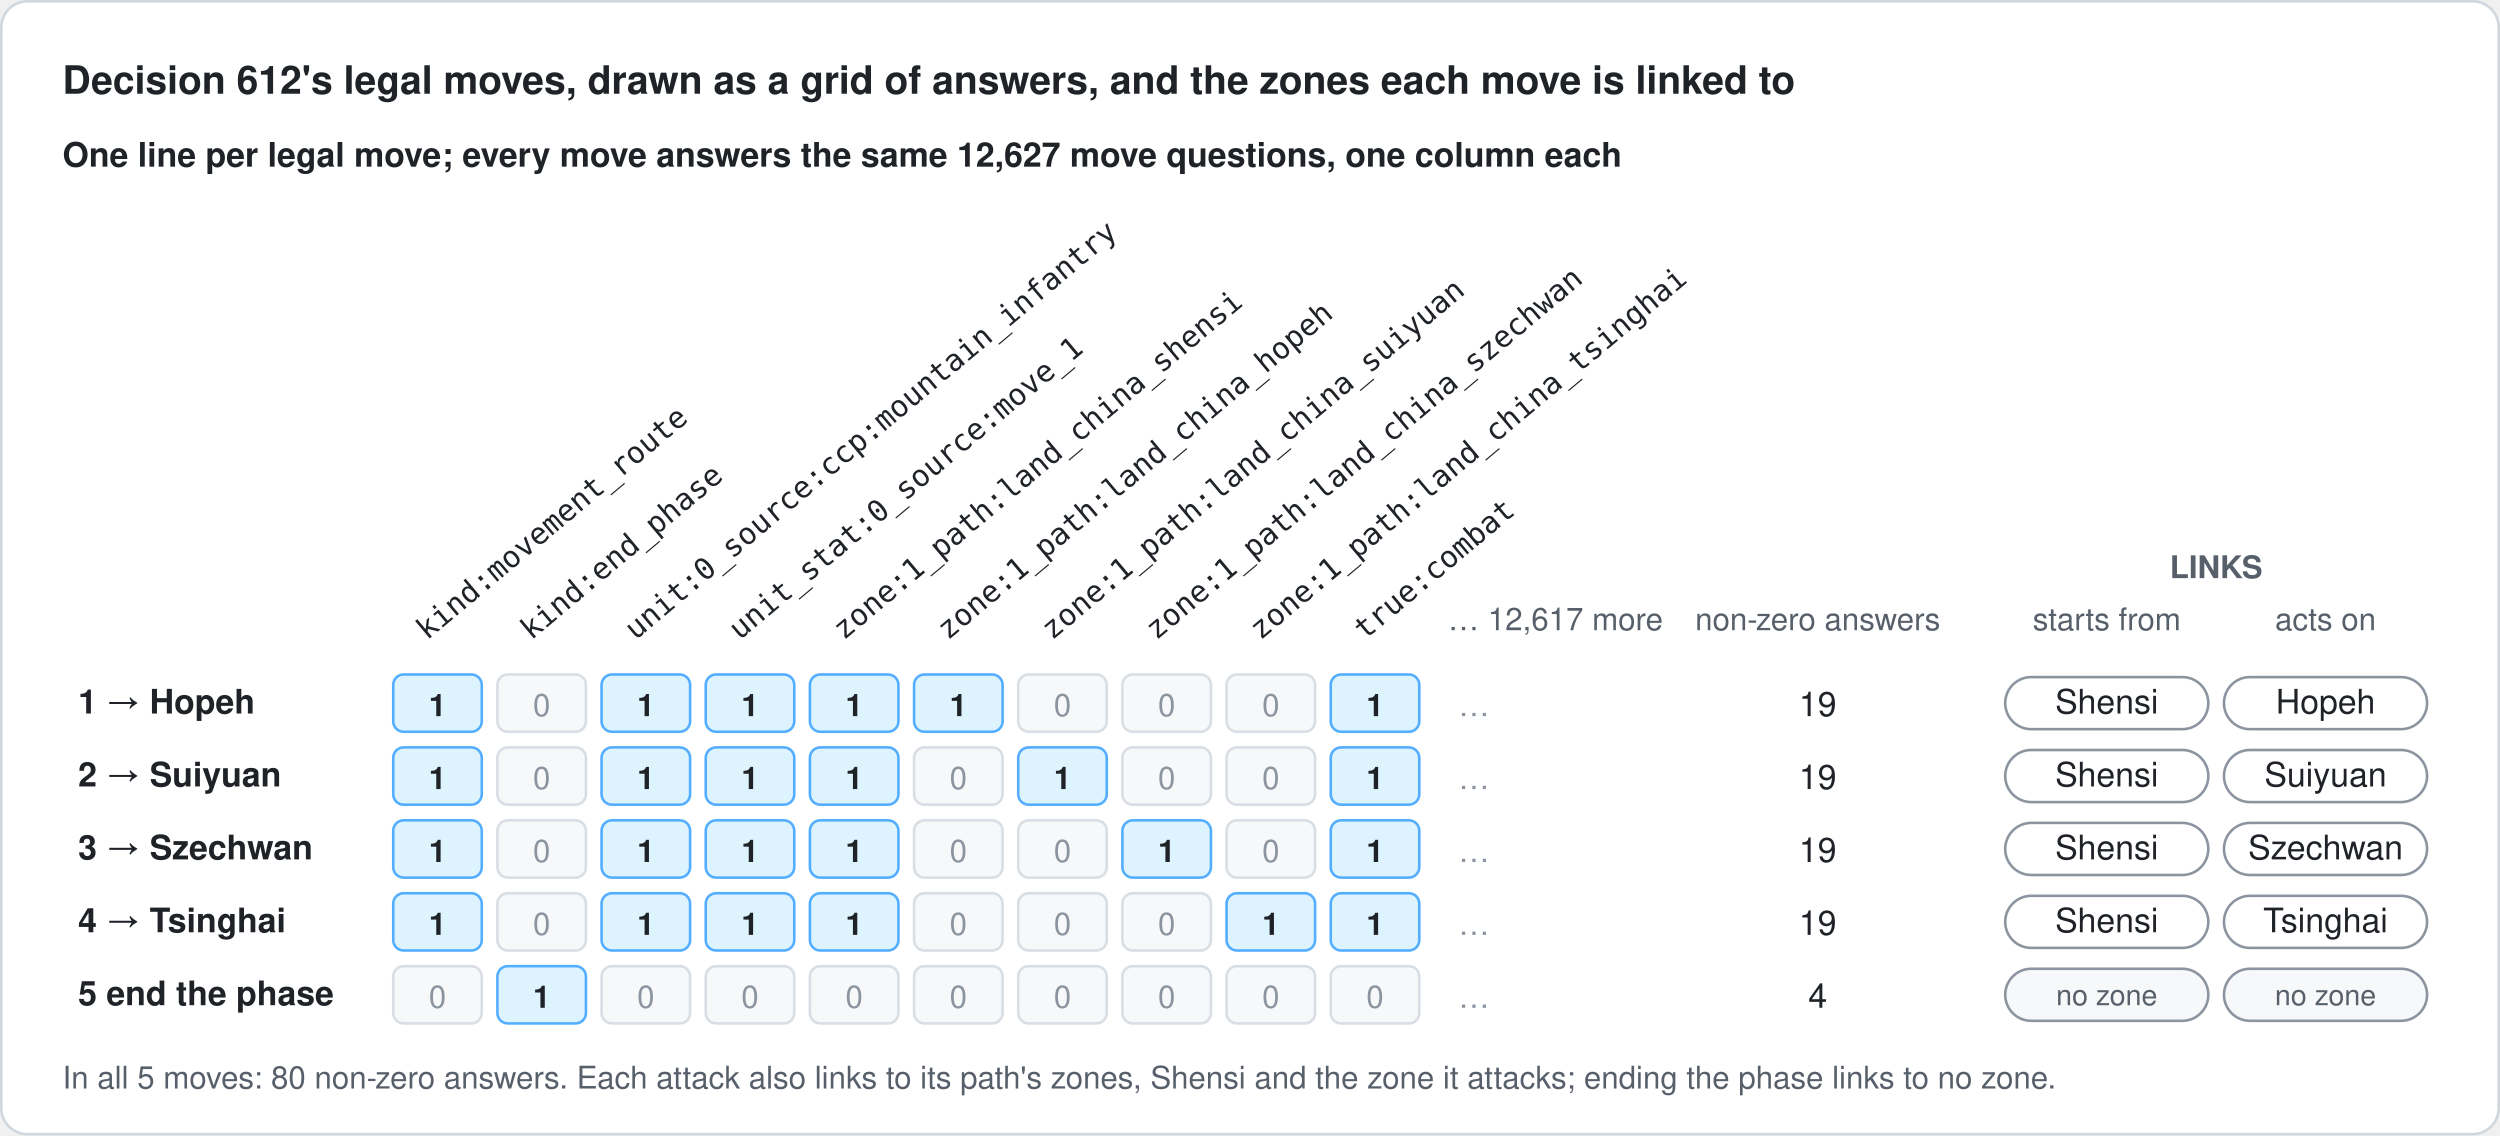
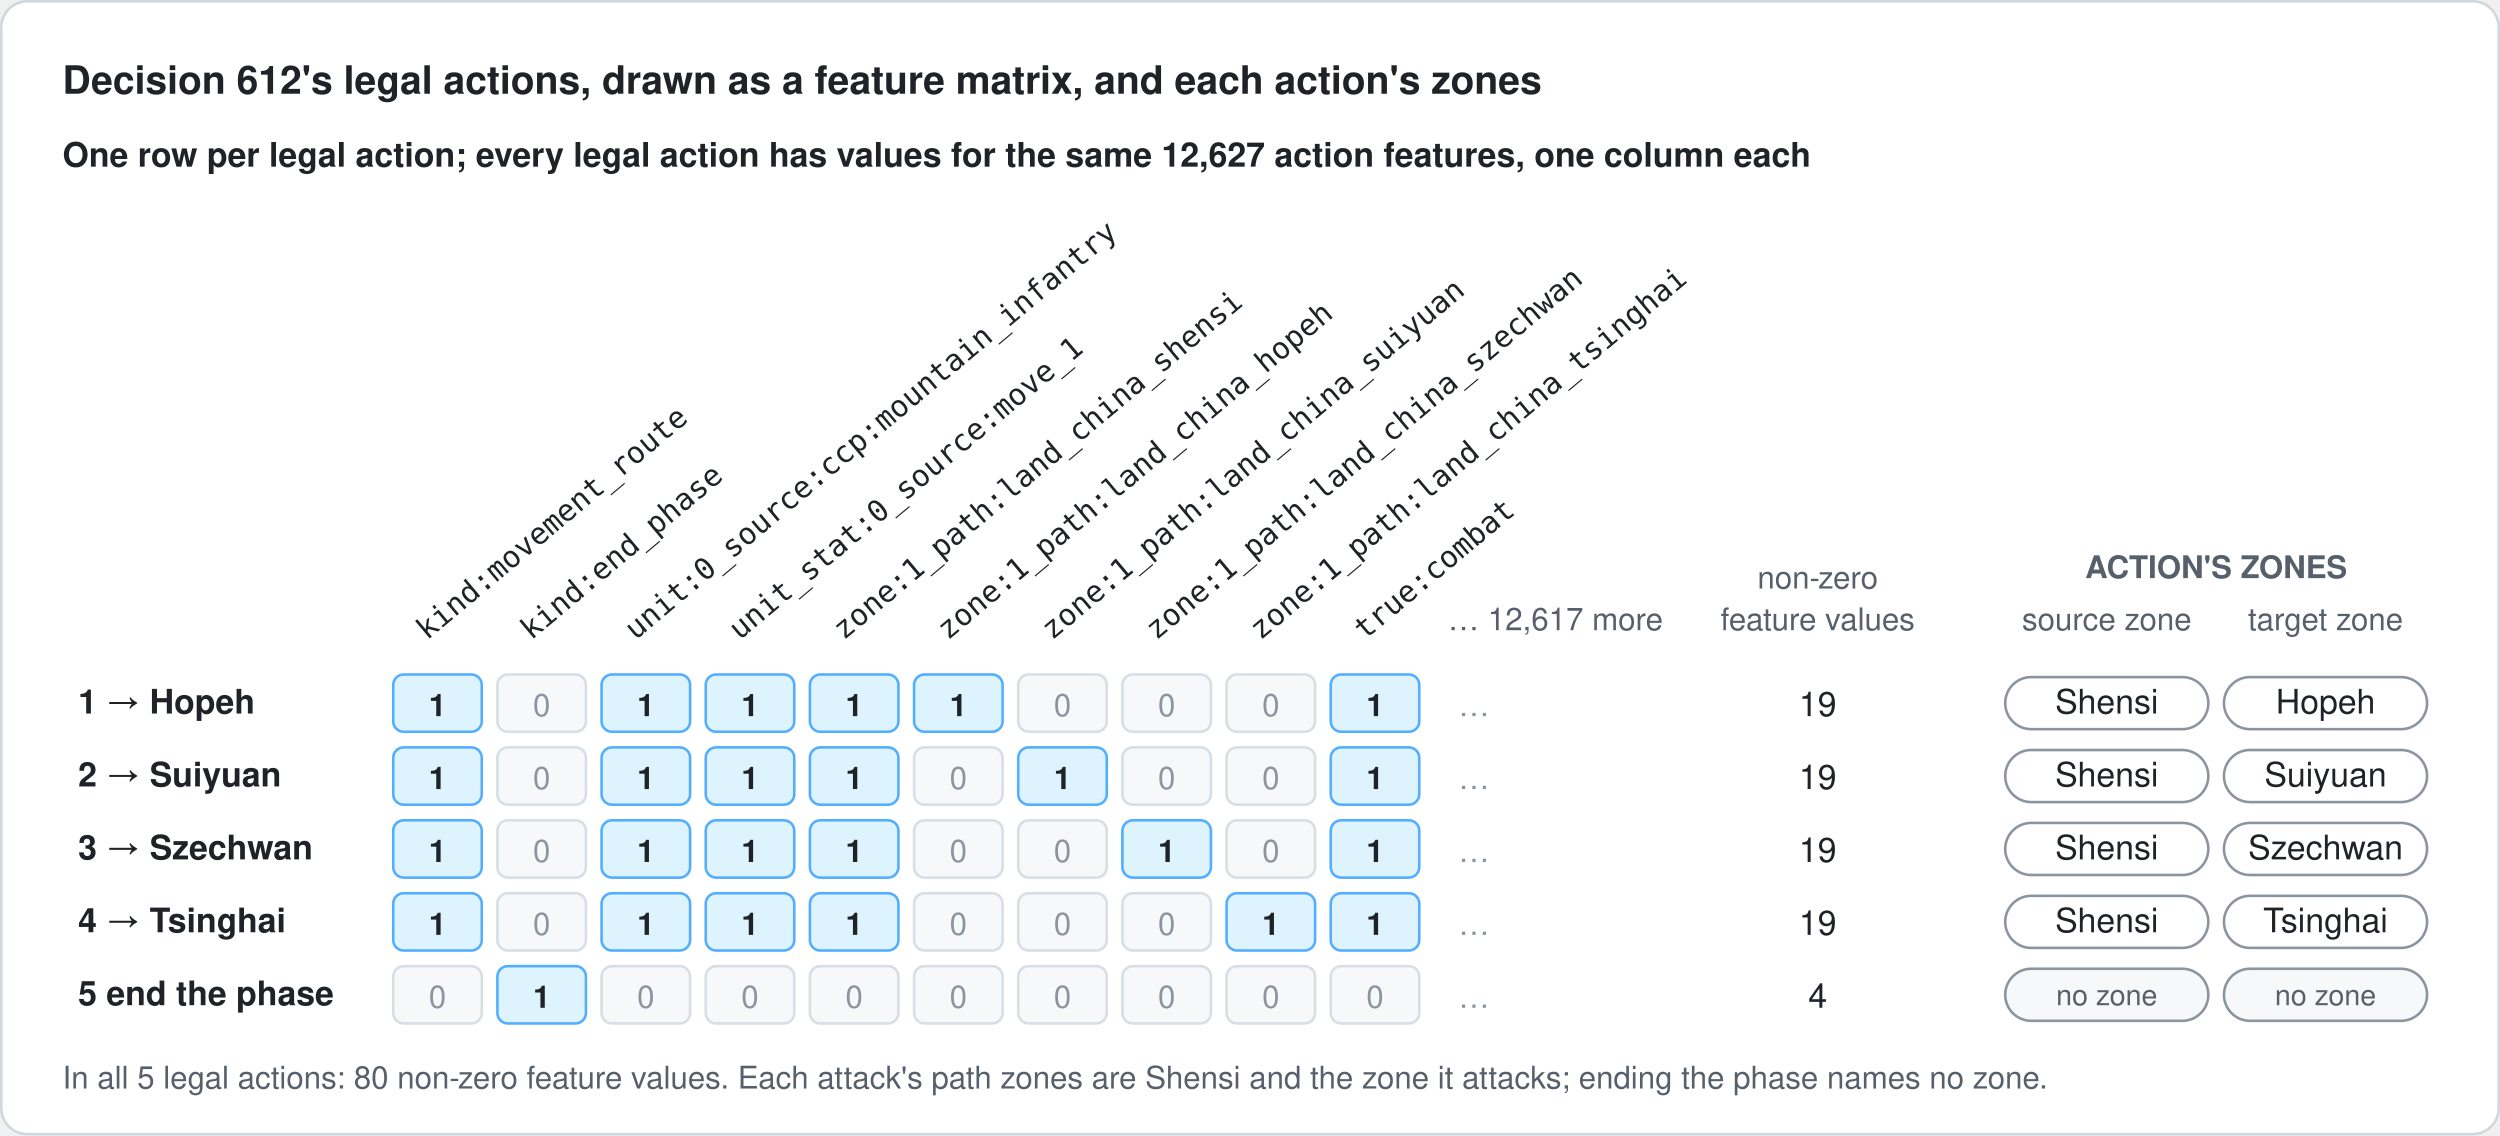
<svg xmlns="http://www.w3.org/2000/svg" width="960" height="436" viewBox="0 0 960 436" role="img" aria-labelledby="title desc">
  <defs>
    <marker id="arrow" viewBox="0 0 10 10" refX="9" refY="5" markerWidth="8" markerHeight="8" orient="auto-start-reverse">
      <path d="M 0 0 L 10 5 L 0 10 z" fill="#57606a" />
    </marker>
    <style>
      text { font-family: -apple-system, BlinkMacSystemFont, "Segoe UI", Helvetica, Arial, sans-serif; fill: #1f2328; }
      .title { font-size: 15px; font-weight: 600; }
      .head { font-size: 14px; font-weight: 600; }
      .sub { font-size: 12px; fill: #57606a; font-style: italic; }
      .body { font-size: 13px; }
      .bold { font-weight: 600; }
      .label { font-size: 12px; fill: #57606a; }
      .small { font-size: 11px; fill: #57606a; }
      .mono { font-family: ui-monospace, SFMono-Regular, Menlo, Consolas, monospace; font-size: 11.5px; }
      .num { font-size: 12px; font-weight: 600; }
      .zero { font-size: 12px; fill: #8c959f; }
    </style>
  </defs>
  <rect x="0.5" y="0.5" width="959" height="435" rx="10" fill="#ffffff" stroke="#d0d7de" />
-   <text class="title" x="24" y="36">Decision 612's legal moves, drawn as a grid of answers, and the zones each move is linked to</text>
-   <text class="body bold" x="24" y="64">One line per legal move; every move answers the same 12,627 move questions, one column each</text>
+   <text class="title" x="24" y="36">Decision 612's legal actions, drawn as a feature matrix, and each action's zones</text>
+   <text class="body bold" x="24" y="64">One row per legal action; every legal action has values for the same 12,627 action features, one column each</text>
  <text class="mono" x="164.0" y="246" transform="rotate(-40 164.0 246)">kind:movement_route</text>
  <text class="mono" x="204.0" y="246" transform="rotate(-40 204.0 246)">kind:end_phase</text>
  <text class="mono" x="244.0" y="246" transform="rotate(-40 244.0 246)">unit:0_source:ccp:mountain_infantry</text>
  <text class="mono" x="284.0" y="246" transform="rotate(-40 284.0 246)">unit_stat:0_source:move_1</text>
  <text class="mono" x="324.0" y="246" transform="rotate(-40 324.0 246)">zone:1_path:land_china_shensi</text>
  <text class="mono" x="364.0" y="246" transform="rotate(-40 364.0 246)">zone:1_path:land_china_hopeh</text>
  <text class="mono" x="404.0" y="246" transform="rotate(-40 404.0 246)">zone:1_path:land_china_suiyuan</text>
  <text class="mono" x="444.0" y="246" transform="rotate(-40 444.0 246)">zone:1_path:land_china_szechwan</text>
  <text class="mono" x="484.0" y="246" transform="rotate(-40 484.0 246)">zone:1_path:land_china_tsinghai</text>
  <text class="mono" x="524.0" y="246" transform="rotate(-40 524.0 246)">true:combat</text>
  <text class="label" x="556" y="242">… 12,617 more</text>
-   <text class="label" x="698" y="242" text-anchor="middle">non-zero answers</text>
+   <text class="label" x="698" y="226" text-anchor="middle">non-zero</text>
+   <text class="label" x="698" y="242" text-anchor="middle">feature values</text>
  <text class="body bold" x="30" y="274">1 → Hopeh</text>
  <rect x="151" y="259" width="34" height="22" rx="4" fill="#ddf4ff" stroke="#54aeff" />
  <text class="num" x="168.0" y="275" text-anchor="middle">1</text>
  <rect x="191" y="259" width="34" height="22" rx="4" fill="#f6f8fa" stroke="#d8dee4" />
  <text class="zero" x="208.0" y="275" text-anchor="middle">0</text>
  <rect x="231" y="259" width="34" height="22" rx="4" fill="#ddf4ff" stroke="#54aeff" />
  <text class="num" x="248.0" y="275" text-anchor="middle">1</text>
  <rect x="271" y="259" width="34" height="22" rx="4" fill="#ddf4ff" stroke="#54aeff" />
  <text class="num" x="288.0" y="275" text-anchor="middle">1</text>
  <rect x="311" y="259" width="34" height="22" rx="4" fill="#ddf4ff" stroke="#54aeff" />
  <text class="num" x="328.0" y="275" text-anchor="middle">1</text>
  <rect x="351" y="259" width="34" height="22" rx="4" fill="#ddf4ff" stroke="#54aeff" />
  <text class="num" x="368.0" y="275" text-anchor="middle">1</text>
  <rect x="391" y="259" width="34" height="22" rx="4" fill="#f6f8fa" stroke="#d8dee4" />
  <text class="zero" x="408.0" y="275" text-anchor="middle">0</text>
  <rect x="431" y="259" width="34" height="22" rx="4" fill="#f6f8fa" stroke="#d8dee4" />
  <text class="zero" x="448.0" y="275" text-anchor="middle">0</text>
  <rect x="471" y="259" width="34" height="22" rx="4" fill="#f6f8fa" stroke="#d8dee4" />
  <text class="zero" x="488.0" y="275" text-anchor="middle">0</text>
  <rect x="511" y="259" width="34" height="22" rx="4" fill="#ddf4ff" stroke="#54aeff" />
  <text class="num" x="528.0" y="275" text-anchor="middle">1</text>
  <text class="zero" x="560" y="275">…</text>
  <text class="body" x="698" y="275" text-anchor="middle">19</text>
  <text class="body bold" x="30" y="302">2 → Suiyuan</text>
  <rect x="151" y="287" width="34" height="22" rx="4" fill="#ddf4ff" stroke="#54aeff" />
  <text class="num" x="168.0" y="303" text-anchor="middle">1</text>
  <rect x="191" y="287" width="34" height="22" rx="4" fill="#f6f8fa" stroke="#d8dee4" />
  <text class="zero" x="208.0" y="303" text-anchor="middle">0</text>
  <rect x="231" y="287" width="34" height="22" rx="4" fill="#ddf4ff" stroke="#54aeff" />
  <text class="num" x="248.0" y="303" text-anchor="middle">1</text>
  <rect x="271" y="287" width="34" height="22" rx="4" fill="#ddf4ff" stroke="#54aeff" />
  <text class="num" x="288.0" y="303" text-anchor="middle">1</text>
  <rect x="311" y="287" width="34" height="22" rx="4" fill="#ddf4ff" stroke="#54aeff" />
  <text class="num" x="328.0" y="303" text-anchor="middle">1</text>
  <rect x="351" y="287" width="34" height="22" rx="4" fill="#f6f8fa" stroke="#d8dee4" />
  <text class="zero" x="368.0" y="303" text-anchor="middle">0</text>
  <rect x="391" y="287" width="34" height="22" rx="4" fill="#ddf4ff" stroke="#54aeff" />
  <text class="num" x="408.0" y="303" text-anchor="middle">1</text>
  <rect x="431" y="287" width="34" height="22" rx="4" fill="#f6f8fa" stroke="#d8dee4" />
  <text class="zero" x="448.0" y="303" text-anchor="middle">0</text>
  <rect x="471" y="287" width="34" height="22" rx="4" fill="#f6f8fa" stroke="#d8dee4" />
  <text class="zero" x="488.0" y="303" text-anchor="middle">0</text>
  <rect x="511" y="287" width="34" height="22" rx="4" fill="#ddf4ff" stroke="#54aeff" />
  <text class="num" x="528.0" y="303" text-anchor="middle">1</text>
  <text class="zero" x="560" y="303">…</text>
  <text class="body" x="698" y="303" text-anchor="middle">19</text>
  <text class="body bold" x="30" y="330">3 → Szechwan</text>
  <rect x="151" y="315" width="34" height="22" rx="4" fill="#ddf4ff" stroke="#54aeff" />
  <text class="num" x="168.0" y="331" text-anchor="middle">1</text>
  <rect x="191" y="315" width="34" height="22" rx="4" fill="#f6f8fa" stroke="#d8dee4" />
  <text class="zero" x="208.0" y="331" text-anchor="middle">0</text>
  <rect x="231" y="315" width="34" height="22" rx="4" fill="#ddf4ff" stroke="#54aeff" />
  <text class="num" x="248.0" y="331" text-anchor="middle">1</text>
  <rect x="271" y="315" width="34" height="22" rx="4" fill="#ddf4ff" stroke="#54aeff" />
  <text class="num" x="288.0" y="331" text-anchor="middle">1</text>
  <rect x="311" y="315" width="34" height="22" rx="4" fill="#ddf4ff" stroke="#54aeff" />
  <text class="num" x="328.0" y="331" text-anchor="middle">1</text>
  <rect x="351" y="315" width="34" height="22" rx="4" fill="#f6f8fa" stroke="#d8dee4" />
  <text class="zero" x="368.0" y="331" text-anchor="middle">0</text>
  <rect x="391" y="315" width="34" height="22" rx="4" fill="#f6f8fa" stroke="#d8dee4" />
  <text class="zero" x="408.0" y="331" text-anchor="middle">0</text>
  <rect x="431" y="315" width="34" height="22" rx="4" fill="#ddf4ff" stroke="#54aeff" />
  <text class="num" x="448.0" y="331" text-anchor="middle">1</text>
  <rect x="471" y="315" width="34" height="22" rx="4" fill="#f6f8fa" stroke="#d8dee4" />
  <text class="zero" x="488.0" y="331" text-anchor="middle">0</text>
  <rect x="511" y="315" width="34" height="22" rx="4" fill="#ddf4ff" stroke="#54aeff" />
  <text class="num" x="528.0" y="331" text-anchor="middle">1</text>
  <text class="zero" x="560" y="331">…</text>
  <text class="body" x="698" y="331" text-anchor="middle">19</text>
  <text class="body bold" x="30" y="358">4 → Tsinghai</text>
  <rect x="151" y="343" width="34" height="22" rx="4" fill="#ddf4ff" stroke="#54aeff" />
  <text class="num" x="168.0" y="359" text-anchor="middle">1</text>
  <rect x="191" y="343" width="34" height="22" rx="4" fill="#f6f8fa" stroke="#d8dee4" />
  <text class="zero" x="208.0" y="359" text-anchor="middle">0</text>
  <rect x="231" y="343" width="34" height="22" rx="4" fill="#ddf4ff" stroke="#54aeff" />
  <text class="num" x="248.0" y="359" text-anchor="middle">1</text>
  <rect x="271" y="343" width="34" height="22" rx="4" fill="#ddf4ff" stroke="#54aeff" />
  <text class="num" x="288.0" y="359" text-anchor="middle">1</text>
  <rect x="311" y="343" width="34" height="22" rx="4" fill="#ddf4ff" stroke="#54aeff" />
  <text class="num" x="328.0" y="359" text-anchor="middle">1</text>
  <rect x="351" y="343" width="34" height="22" rx="4" fill="#f6f8fa" stroke="#d8dee4" />
  <text class="zero" x="368.0" y="359" text-anchor="middle">0</text>
  <rect x="391" y="343" width="34" height="22" rx="4" fill="#f6f8fa" stroke="#d8dee4" />
  <text class="zero" x="408.0" y="359" text-anchor="middle">0</text>
  <rect x="431" y="343" width="34" height="22" rx="4" fill="#f6f8fa" stroke="#d8dee4" />
  <text class="zero" x="448.0" y="359" text-anchor="middle">0</text>
  <rect x="471" y="343" width="34" height="22" rx="4" fill="#ddf4ff" stroke="#54aeff" />
  <text class="num" x="488.0" y="359" text-anchor="middle">1</text>
  <rect x="511" y="343" width="34" height="22" rx="4" fill="#ddf4ff" stroke="#54aeff" />
  <text class="num" x="528.0" y="359" text-anchor="middle">1</text>
  <text class="zero" x="560" y="359">…</text>
  <text class="body" x="698" y="359" text-anchor="middle">19</text>
  <text class="body bold" x="30" y="386">5 end the phase</text>
  <rect x="151" y="371" width="34" height="22" rx="4" fill="#f6f8fa" stroke="#d8dee4" />
  <text class="zero" x="168.0" y="387" text-anchor="middle">0</text>
  <rect x="191" y="371" width="34" height="22" rx="4" fill="#ddf4ff" stroke="#54aeff" />
  <text class="num" x="208.0" y="387" text-anchor="middle">1</text>
  <rect x="231" y="371" width="34" height="22" rx="4" fill="#f6f8fa" stroke="#d8dee4" />
  <text class="zero" x="248.0" y="387" text-anchor="middle">0</text>
  <rect x="271" y="371" width="34" height="22" rx="4" fill="#f6f8fa" stroke="#d8dee4" />
  <text class="zero" x="288.0" y="387" text-anchor="middle">0</text>
  <rect x="311" y="371" width="34" height="22" rx="4" fill="#f6f8fa" stroke="#d8dee4" />
  <text class="zero" x="328.0" y="387" text-anchor="middle">0</text>
  <rect x="351" y="371" width="34" height="22" rx="4" fill="#f6f8fa" stroke="#d8dee4" />
  <text class="zero" x="368.0" y="387" text-anchor="middle">0</text>
  <rect x="391" y="371" width="34" height="22" rx="4" fill="#f6f8fa" stroke="#d8dee4" />
  <text class="zero" x="408.0" y="387" text-anchor="middle">0</text>
  <rect x="431" y="371" width="34" height="22" rx="4" fill="#f6f8fa" stroke="#d8dee4" />
  <text class="zero" x="448.0" y="387" text-anchor="middle">0</text>
  <rect x="471" y="371" width="34" height="22" rx="4" fill="#f6f8fa" stroke="#d8dee4" />
  <text class="zero" x="488.0" y="387" text-anchor="middle">0</text>
  <rect x="511" y="371" width="34" height="22" rx="4" fill="#f6f8fa" stroke="#d8dee4" />
  <text class="zero" x="528.0" y="387" text-anchor="middle">0</text>
  <text class="zero" x="560" y="387">…</text>
  <text class="body" x="698" y="387" text-anchor="middle">4</text>
-   <text class="label" x="809" y="242" text-anchor="middle">starts from</text>
-   <text class="label" x="893" y="242" text-anchor="middle">acts on</text>
-   <text class="label bold" x="851" y="222" text-anchor="middle">LINKS</text>
+   <text class="label" x="809" y="242" text-anchor="middle">source zone</text>
+   <text class="label" x="893" y="242" text-anchor="middle">target zone</text>
+   <text class="label bold" x="851" y="222" text-anchor="middle">ACTION'S ZONES</text>
  <rect x="770" y="260" width="78" height="20" rx="10" fill="#ffffff" stroke="#8c959f" />
  <text class="body" x="809" y="274" text-anchor="middle">Shensi</text>
  <rect x="854" y="260" width="78" height="20" rx="10" fill="#ffffff" stroke="#8c959f" />
  <text class="body" x="893" y="274" text-anchor="middle">Hopeh</text>
  <rect x="770" y="288" width="78" height="20" rx="10" fill="#ffffff" stroke="#8c959f" />
  <text class="body" x="809" y="302" text-anchor="middle">Shensi</text>
  <rect x="854" y="288" width="78" height="20" rx="10" fill="#ffffff" stroke="#8c959f" />
  <text class="body" x="893" y="302" text-anchor="middle">Suiyuan</text>
  <rect x="770" y="316" width="78" height="20" rx="10" fill="#ffffff" stroke="#8c959f" />
  <text class="body" x="809" y="330" text-anchor="middle">Shensi</text>
  <rect x="854" y="316" width="78" height="20" rx="10" fill="#ffffff" stroke="#8c959f" />
  <text class="body" x="893" y="330" text-anchor="middle">Szechwan</text>
  <rect x="770" y="344" width="78" height="20" rx="10" fill="#ffffff" stroke="#8c959f" />
  <text class="body" x="809" y="358" text-anchor="middle">Shensi</text>
  <rect x="854" y="344" width="78" height="20" rx="10" fill="#ffffff" stroke="#8c959f" />
  <text class="body" x="893" y="358" text-anchor="middle">Tsinghai</text>
  <rect x="770" y="372" width="78" height="20" rx="10" fill="#f6f8fa" stroke="#8c959f" />
  <text class="small" x="809" y="386" text-anchor="middle">no zone</text>
  <rect x="854" y="372" width="78" height="20" rx="10" fill="#f6f8fa" stroke="#8c959f" />
  <text class="small" x="893" y="386" text-anchor="middle">no zone</text>
-   <text class="label" x="24" y="418">In all 5 moves: 80 non-zero answers. Each attack also links to its path's zones, Shensi and the zone it attacks; ending the phase links to no zone.</text>
+   <text class="label" x="24" y="418">In all 5 legal actions: 80 non-zero feature values. Each attack's path zones are Shensi and the zone it attacks; ending the phase names no zone.</text>
</svg>
